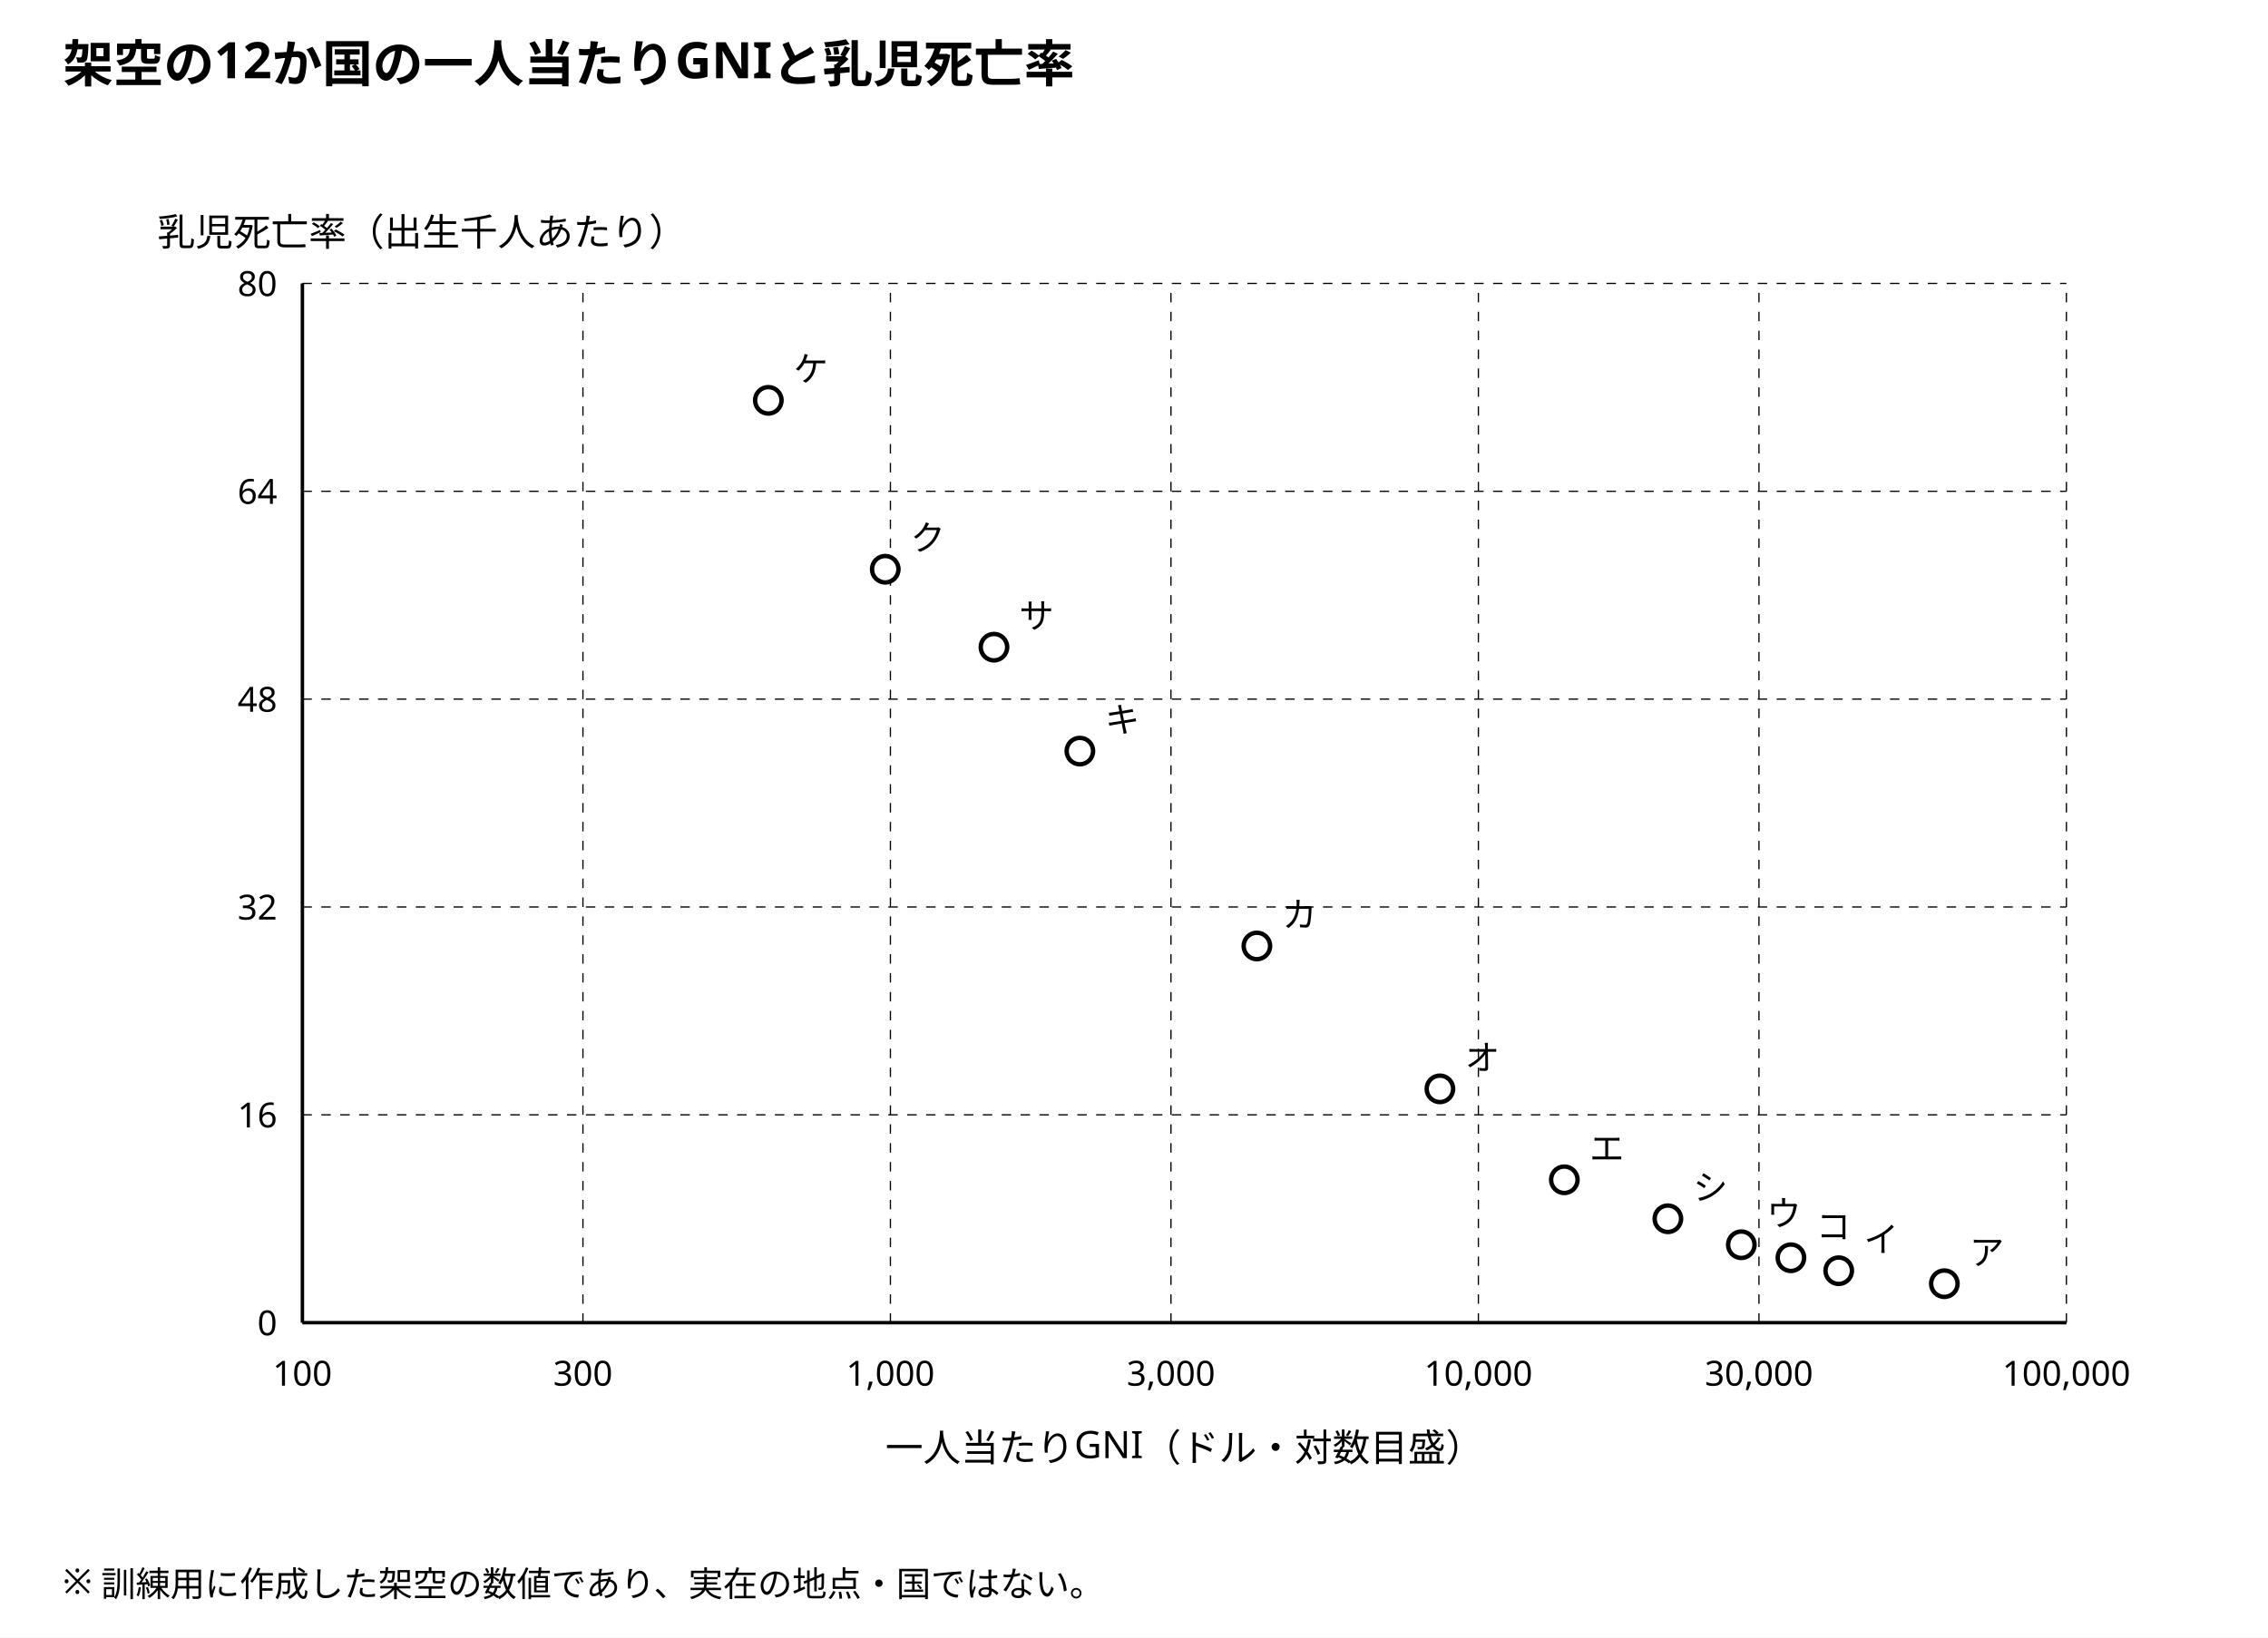
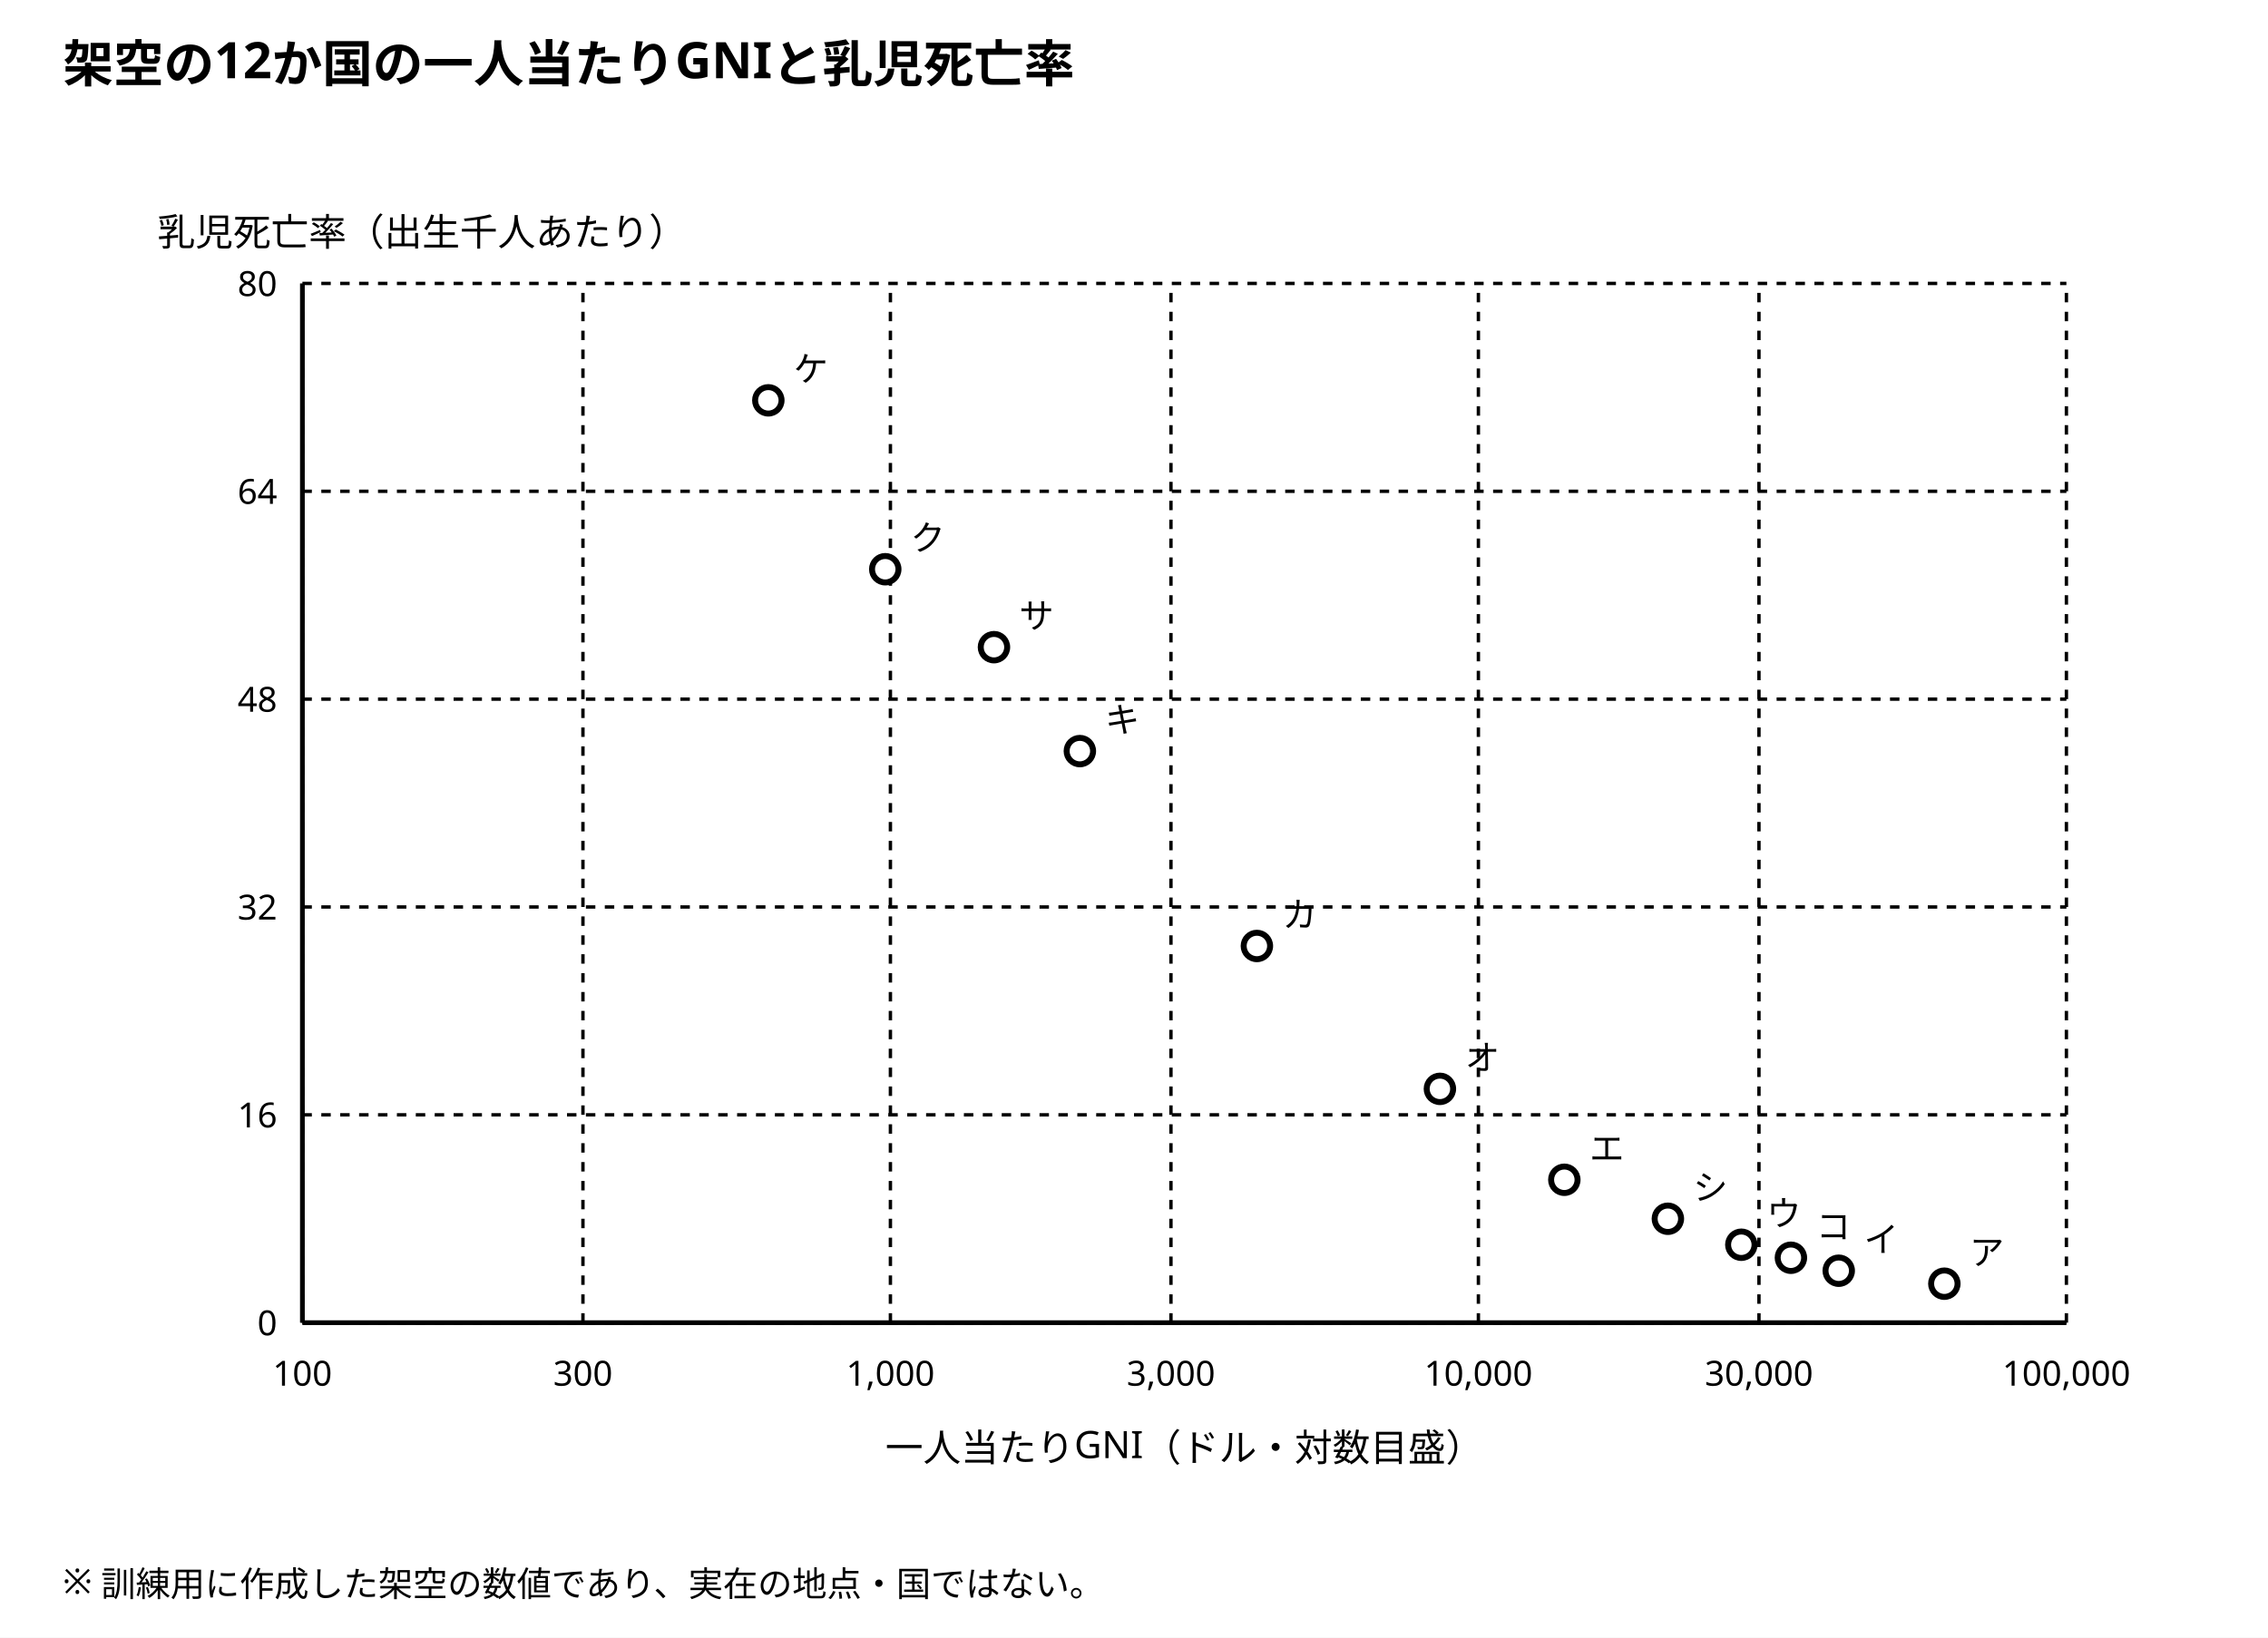
<svg xmlns="http://www.w3.org/2000/svg" viewBox="0 0 720 520" width="720" height="520" role="img" aria-label="架空の12か国の一人当たりGNIと乳児死亡率">
  <defs>
    <pattern id="pDiag" width="8" height="8" patternUnits="userSpaceOnUse">
      <rect width="8" height="8" fill="#fff" />
-       <path d="M0 8 L8 0" stroke="#000" stroke-width="1.4" />
+       <path d="M0 8 L8 0" stroke="#000" stroke-width="1.9" />
    </pattern>
    <pattern id="pDiag2" width="8" height="8" patternUnits="userSpaceOnUse">
      <rect width="8" height="8" fill="#fff" />
-       <path d="M0 0 L8 8" stroke="#000" stroke-width="1.4" />
+       <path d="M0 0 L8 8" stroke="#000" stroke-width="1.9" />
    </pattern>
    <pattern id="pDot" width="8" height="8" patternUnits="userSpaceOnUse">
      <rect width="8" height="8" fill="#fff" />
      <circle cx="2" cy="2" r="1.3" fill="#000" />
      <circle cx="6" cy="6" r="1.3" fill="#000" />
    </pattern>
    <pattern id="pDotFine" width="5" height="5" patternUnits="userSpaceOnUse">
      <rect width="5" height="5" fill="#fff" />
      <circle cx="1.4" cy="1.4" r="0.9" fill="#000" />
    </pattern>
    <pattern id="pGrid" width="8" height="8" patternUnits="userSpaceOnUse">
      <rect width="8" height="8" fill="#fff" />
-       <path d="M0 4 H8 M4 0 V8" stroke="#000" stroke-width="0.9" />
+       <path d="M0 4 H8 M4 0 V8" stroke="#000" stroke-width="1.23" />
    </pattern>
    <pattern id="pWave" width="10" height="8" patternUnits="userSpaceOnUse">
      <rect width="10" height="8" fill="#fff" />
-       <path d="M0 5 q2.5 -3 5 0 t5 0" stroke="#000" stroke-width="0.9" fill="none" />
+       <path d="M0 5 q2.5 -3 5 0 t5 0" stroke="#000" stroke-width="1.23" fill="none" />
    </pattern>
  </defs>
  <rect width="720" height="520" fill="#fff" />
  <text x="20" y="26" font-size="16" text-anchor="start" font-weight="bold" font-family="'Hiragino Sans','Hiragino Kaku Gothic ProN','Yu Gothic','Meiryo',sans-serif" fill="#000">架空の12か国の一人当たりGNIと乳児死亡率</text>
-   <path d="M96 420 L96 90" stroke="#000" stroke-width="0.4" fill="none" stroke-dasharray="3 3" />
+   <path d="M96 420 L96 90" stroke="#000" stroke-width="1.07" fill="none" stroke-dasharray="3 3" />
  <text x="96" y="440" font-size="11" text-anchor="middle" font-weight="normal" font-family="'Hiragino Sans','Hiragino Kaku Gothic ProN','Yu Gothic','Meiryo',sans-serif" fill="#000">100</text>
-   <path d="M185.06 420 L185.06 90" stroke="#000" stroke-width="0.4" fill="none" stroke-dasharray="3 3" />
+   <path d="M185.06 420 L185.06 90" stroke="#000" stroke-width="1.07" fill="none" stroke-dasharray="3 3" />
  <text x="185.06" y="440" font-size="11" text-anchor="middle" font-weight="normal" font-family="'Hiragino Sans','Hiragino Kaku Gothic ProN','Yu Gothic','Meiryo',sans-serif" fill="#000">300</text>
-   <path d="M282.67 420 L282.67 90" stroke="#000" stroke-width="0.4" fill="none" stroke-dasharray="3 3" />
+   <path d="M282.67 420 L282.67 90" stroke="#000" stroke-width="1.07" fill="none" stroke-dasharray="3 3" />
  <text x="282.67" y="440" font-size="11" text-anchor="middle" font-weight="normal" font-family="'Hiragino Sans','Hiragino Kaku Gothic ProN','Yu Gothic','Meiryo',sans-serif" fill="#000">1,000</text>
-   <path d="M371.73 420 L371.73 90" stroke="#000" stroke-width="0.4" fill="none" stroke-dasharray="3 3" />
+   <path d="M371.73 420 L371.73 90" stroke="#000" stroke-width="1.07" fill="none" stroke-dasharray="3 3" />
  <text x="371.73" y="440" font-size="11" text-anchor="middle" font-weight="normal" font-family="'Hiragino Sans','Hiragino Kaku Gothic ProN','Yu Gothic','Meiryo',sans-serif" fill="#000">3,000</text>
-   <path d="M469.33 420 L469.33 90" stroke="#000" stroke-width="0.4" fill="none" stroke-dasharray="3 3" />
+   <path d="M469.33 420 L469.33 90" stroke="#000" stroke-width="1.07" fill="none" stroke-dasharray="3 3" />
  <text x="469.33" y="440" font-size="11" text-anchor="middle" font-weight="normal" font-family="'Hiragino Sans','Hiragino Kaku Gothic ProN','Yu Gothic','Meiryo',sans-serif" fill="#000">10,000</text>
-   <path d="M558.4 420 L558.4 90" stroke="#000" stroke-width="0.4" fill="none" stroke-dasharray="3 3" />
+   <path d="M558.4 420 L558.4 90" stroke="#000" stroke-width="1.07" fill="none" stroke-dasharray="3 3" />
  <text x="558.4" y="440" font-size="11" text-anchor="middle" font-weight="normal" font-family="'Hiragino Sans','Hiragino Kaku Gothic ProN','Yu Gothic','Meiryo',sans-serif" fill="#000">30,000</text>
-   <path d="M656 420 L656 90" stroke="#000" stroke-width="0.4" fill="none" stroke-dasharray="3 3" />
+   <path d="M656 420 L656 90" stroke="#000" stroke-width="1.07" fill="none" stroke-dasharray="3 3" />
  <text x="656" y="440" font-size="11" text-anchor="middle" font-weight="normal" font-family="'Hiragino Sans','Hiragino Kaku Gothic ProN','Yu Gothic','Meiryo',sans-serif" fill="#000">100,000</text>
-   <path d="M96 420 L656 420" stroke="#000" stroke-width="0.4" fill="none" stroke-dasharray="3 3" />
+   <path d="M96 420 L656 420" stroke="#000" stroke-width="1.07" fill="none" stroke-dasharray="3 3" />
  <text x="88" y="424" font-size="11" text-anchor="end" font-weight="normal" font-family="'Hiragino Sans','Hiragino Kaku Gothic ProN','Yu Gothic','Meiryo',sans-serif" fill="#000">0</text>
-   <path d="M96 354 L656 354" stroke="#000" stroke-width="0.4" fill="none" stroke-dasharray="3 3" />
+   <path d="M96 354 L656 354" stroke="#000" stroke-width="1.07" fill="none" stroke-dasharray="3 3" />
  <text x="88" y="358" font-size="11" text-anchor="end" font-weight="normal" font-family="'Hiragino Sans','Hiragino Kaku Gothic ProN','Yu Gothic','Meiryo',sans-serif" fill="#000">16</text>
-   <path d="M96 288 L656 288" stroke="#000" stroke-width="0.4" fill="none" stroke-dasharray="3 3" />
+   <path d="M96 288 L656 288" stroke="#000" stroke-width="1.07" fill="none" stroke-dasharray="3 3" />
  <text x="88" y="292" font-size="11" text-anchor="end" font-weight="normal" font-family="'Hiragino Sans','Hiragino Kaku Gothic ProN','Yu Gothic','Meiryo',sans-serif" fill="#000">32</text>
-   <path d="M96 222 L656 222" stroke="#000" stroke-width="0.4" fill="none" stroke-dasharray="3 3" />
+   <path d="M96 222 L656 222" stroke="#000" stroke-width="1.07" fill="none" stroke-dasharray="3 3" />
  <text x="88" y="226" font-size="11" text-anchor="end" font-weight="normal" font-family="'Hiragino Sans','Hiragino Kaku Gothic ProN','Yu Gothic','Meiryo',sans-serif" fill="#000">48</text>
-   <path d="M96 156 L656 156" stroke="#000" stroke-width="0.4" fill="none" stroke-dasharray="3 3" />
+   <path d="M96 156 L656 156" stroke="#000" stroke-width="1.07" fill="none" stroke-dasharray="3 3" />
  <text x="88" y="160" font-size="11" text-anchor="end" font-weight="normal" font-family="'Hiragino Sans','Hiragino Kaku Gothic ProN','Yu Gothic','Meiryo',sans-serif" fill="#000">64</text>
-   <path d="M96 90 L656 90" stroke="#000" stroke-width="0.4" fill="none" stroke-dasharray="3 3" />
+   <path d="M96 90 L656 90" stroke="#000" stroke-width="1.07" fill="none" stroke-dasharray="3 3" />
  <text x="88" y="94" font-size="11" text-anchor="end" font-weight="normal" font-family="'Hiragino Sans','Hiragino Kaku Gothic ProN','Yu Gothic','Meiryo',sans-serif" fill="#000">80</text>
-   <path d="M96 90 L96 420" stroke="#000" stroke-width="1.1" fill="none" />
-   <path d="M96 420 L656 420" stroke="#000" stroke-width="1.1" fill="none" />
-   <circle cx="617.25" cy="407.62" r="4.2" fill="#fff" stroke="#000" stroke-width="1.4" />
+   <path d="M96 90 L96 420" stroke="#000" stroke-width="1.5" fill="none" />
+   <path d="M96 420 L656 420" stroke="#000" stroke-width="1.5" fill="none" />
+   <circle cx="617.25" cy="407.62" r="4.2" fill="#fff" stroke="#000" stroke-width="1.9" />
  <text x="625.25" y="401.62" font-size="11" text-anchor="start" font-weight="normal" font-family="'Hiragino Sans','Hiragino Kaku Gothic ProN','Yu Gothic','Meiryo',sans-serif" fill="#000">ア</text>
-   <circle cx="583.72" cy="403.5" r="4.2" fill="#fff" stroke="#000" stroke-width="1.4" />
+   <circle cx="583.72" cy="403.5" r="4.2" fill="#fff" stroke="#000" stroke-width="1.9" />
  <text x="591.72" y="397.5" font-size="11" text-anchor="start" font-weight="normal" font-family="'Hiragino Sans','Hiragino Kaku Gothic ProN','Yu Gothic','Meiryo',sans-serif" fill="#000">イ</text>
-   <circle cx="552.8" cy="395.25" r="4.2" fill="#fff" stroke="#000" stroke-width="1.4" />
+   <circle cx="552.8" cy="395.25" r="4.2" fill="#fff" stroke="#000" stroke-width="1.9" />
  <text x="560.8" y="389.25" font-size="11" text-anchor="start" font-weight="normal" font-family="'Hiragino Sans','Hiragino Kaku Gothic ProN','Yu Gothic','Meiryo',sans-serif" fill="#000">ウ</text>
-   <circle cx="496.61" cy="374.62" r="4.2" fill="#fff" stroke="#000" stroke-width="1.4" />
+   <circle cx="496.61" cy="374.62" r="4.2" fill="#fff" stroke="#000" stroke-width="1.9" />
  <text x="504.61" y="368.62" font-size="11" text-anchor="start" font-weight="normal" font-family="'Hiragino Sans','Hiragino Kaku Gothic ProN','Yu Gothic','Meiryo',sans-serif" fill="#000">エ</text>
-   <circle cx="457.11" cy="345.75" r="4.2" fill="#fff" stroke="#000" stroke-width="1.4" />
+   <circle cx="457.11" cy="345.75" r="4.2" fill="#fff" stroke="#000" stroke-width="1.9" />
  <text x="465.11" y="339.75" font-size="11" text-anchor="start" font-weight="normal" font-family="'Hiragino Sans','Hiragino Kaku Gothic ProN','Yu Gothic','Meiryo',sans-serif" fill="#000">オ</text>
-   <circle cx="399.01" cy="300.38" r="4.2" fill="#fff" stroke="#000" stroke-width="1.4" />
+   <circle cx="399.01" cy="300.38" r="4.2" fill="#fff" stroke="#000" stroke-width="1.9" />
  <text x="407.01" y="294.38" font-size="11" text-anchor="start" font-weight="normal" font-family="'Hiragino Sans','Hiragino Kaku Gothic ProN','Yu Gothic','Meiryo',sans-serif" fill="#000">カ</text>
-   <circle cx="342.81" cy="238.5" r="4.2" fill="#fff" stroke="#000" stroke-width="1.4" />
+   <circle cx="342.81" cy="238.5" r="4.2" fill="#fff" stroke="#000" stroke-width="1.9" />
  <text x="350.81" y="232.5" font-size="11" text-anchor="start" font-weight="normal" font-family="'Hiragino Sans','Hiragino Kaku Gothic ProN','Yu Gothic','Meiryo',sans-serif" fill="#000">キ</text>
-   <circle cx="281.03" cy="180.75" r="4.2" fill="#fff" stroke="#000" stroke-width="1.4" />
+   <circle cx="281.03" cy="180.75" r="4.2" fill="#fff" stroke="#000" stroke-width="1.9" />
  <text x="289.03" y="174.75" font-size="11" text-anchor="start" font-weight="normal" font-family="'Hiragino Sans','Hiragino Kaku Gothic ProN','Yu Gothic','Meiryo',sans-serif" fill="#000">ク</text>
-   <circle cx="243.91" cy="127.12" r="4.2" fill="#fff" stroke="#000" stroke-width="1.4" />
+   <circle cx="243.91" cy="127.12" r="4.2" fill="#fff" stroke="#000" stroke-width="1.9" />
  <text x="251.91" y="121.12" font-size="11" text-anchor="start" font-weight="normal" font-family="'Hiragino Sans','Hiragino Kaku Gothic ProN','Yu Gothic','Meiryo',sans-serif" fill="#000">ケ</text>
-   <circle cx="568.54" cy="399.38" r="4.2" fill="#fff" stroke="#000" stroke-width="1.4" />
+   <circle cx="568.54" cy="399.38" r="4.2" fill="#fff" stroke="#000" stroke-width="1.9" />
  <text x="576.54" y="393.38" font-size="11" text-anchor="start" font-weight="normal" font-family="'Hiragino Sans','Hiragino Kaku Gothic ProN','Yu Gothic','Meiryo',sans-serif" fill="#000">コ</text>
-   <circle cx="315.54" cy="205.5" r="4.2" fill="#fff" stroke="#000" stroke-width="1.4" />
+   <circle cx="315.54" cy="205.5" r="4.2" fill="#fff" stroke="#000" stroke-width="1.9" />
  <text x="323.54" y="199.5" font-size="11" text-anchor="start" font-weight="normal" font-family="'Hiragino Sans','Hiragino Kaku Gothic ProN','Yu Gothic','Meiryo',sans-serif" fill="#000">サ</text>
-   <circle cx="529.48" cy="387" r="4.2" fill="#fff" stroke="#000" stroke-width="1.4" />
+   <circle cx="529.48" cy="387" r="4.2" fill="#fff" stroke="#000" stroke-width="1.9" />
  <text x="537.48" y="381" font-size="11" text-anchor="start" font-weight="normal" font-family="'Hiragino Sans','Hiragino Kaku Gothic ProN','Yu Gothic','Meiryo',sans-serif" fill="#000">シ</text>
  <text x="376" y="464" font-size="12" text-anchor="middle" font-weight="normal" font-family="'Hiragino Sans','Hiragino Kaku Gothic ProN','Yu Gothic','Meiryo',sans-serif" fill="#000">一人当たりGNI（ドル・対数目盛）</text>
  <text x="50" y="78" font-size="12" text-anchor="start" font-weight="normal" font-family="'Hiragino Sans','Hiragino Kaku Gothic ProN','Yu Gothic','Meiryo',sans-serif" fill="#000">乳児死亡率（出生千人あたり）</text>
  <text x="20" y="506" font-size="11" text-anchor="start" font-weight="normal" font-family="'Hiragino Sans','Hiragino Kaku Gothic ProN','Yu Gothic','Meiryo',sans-serif" fill="#000">※ 訓練用に作成した架空の数値であり、実在の地点・国ではない。</text>
</svg>
